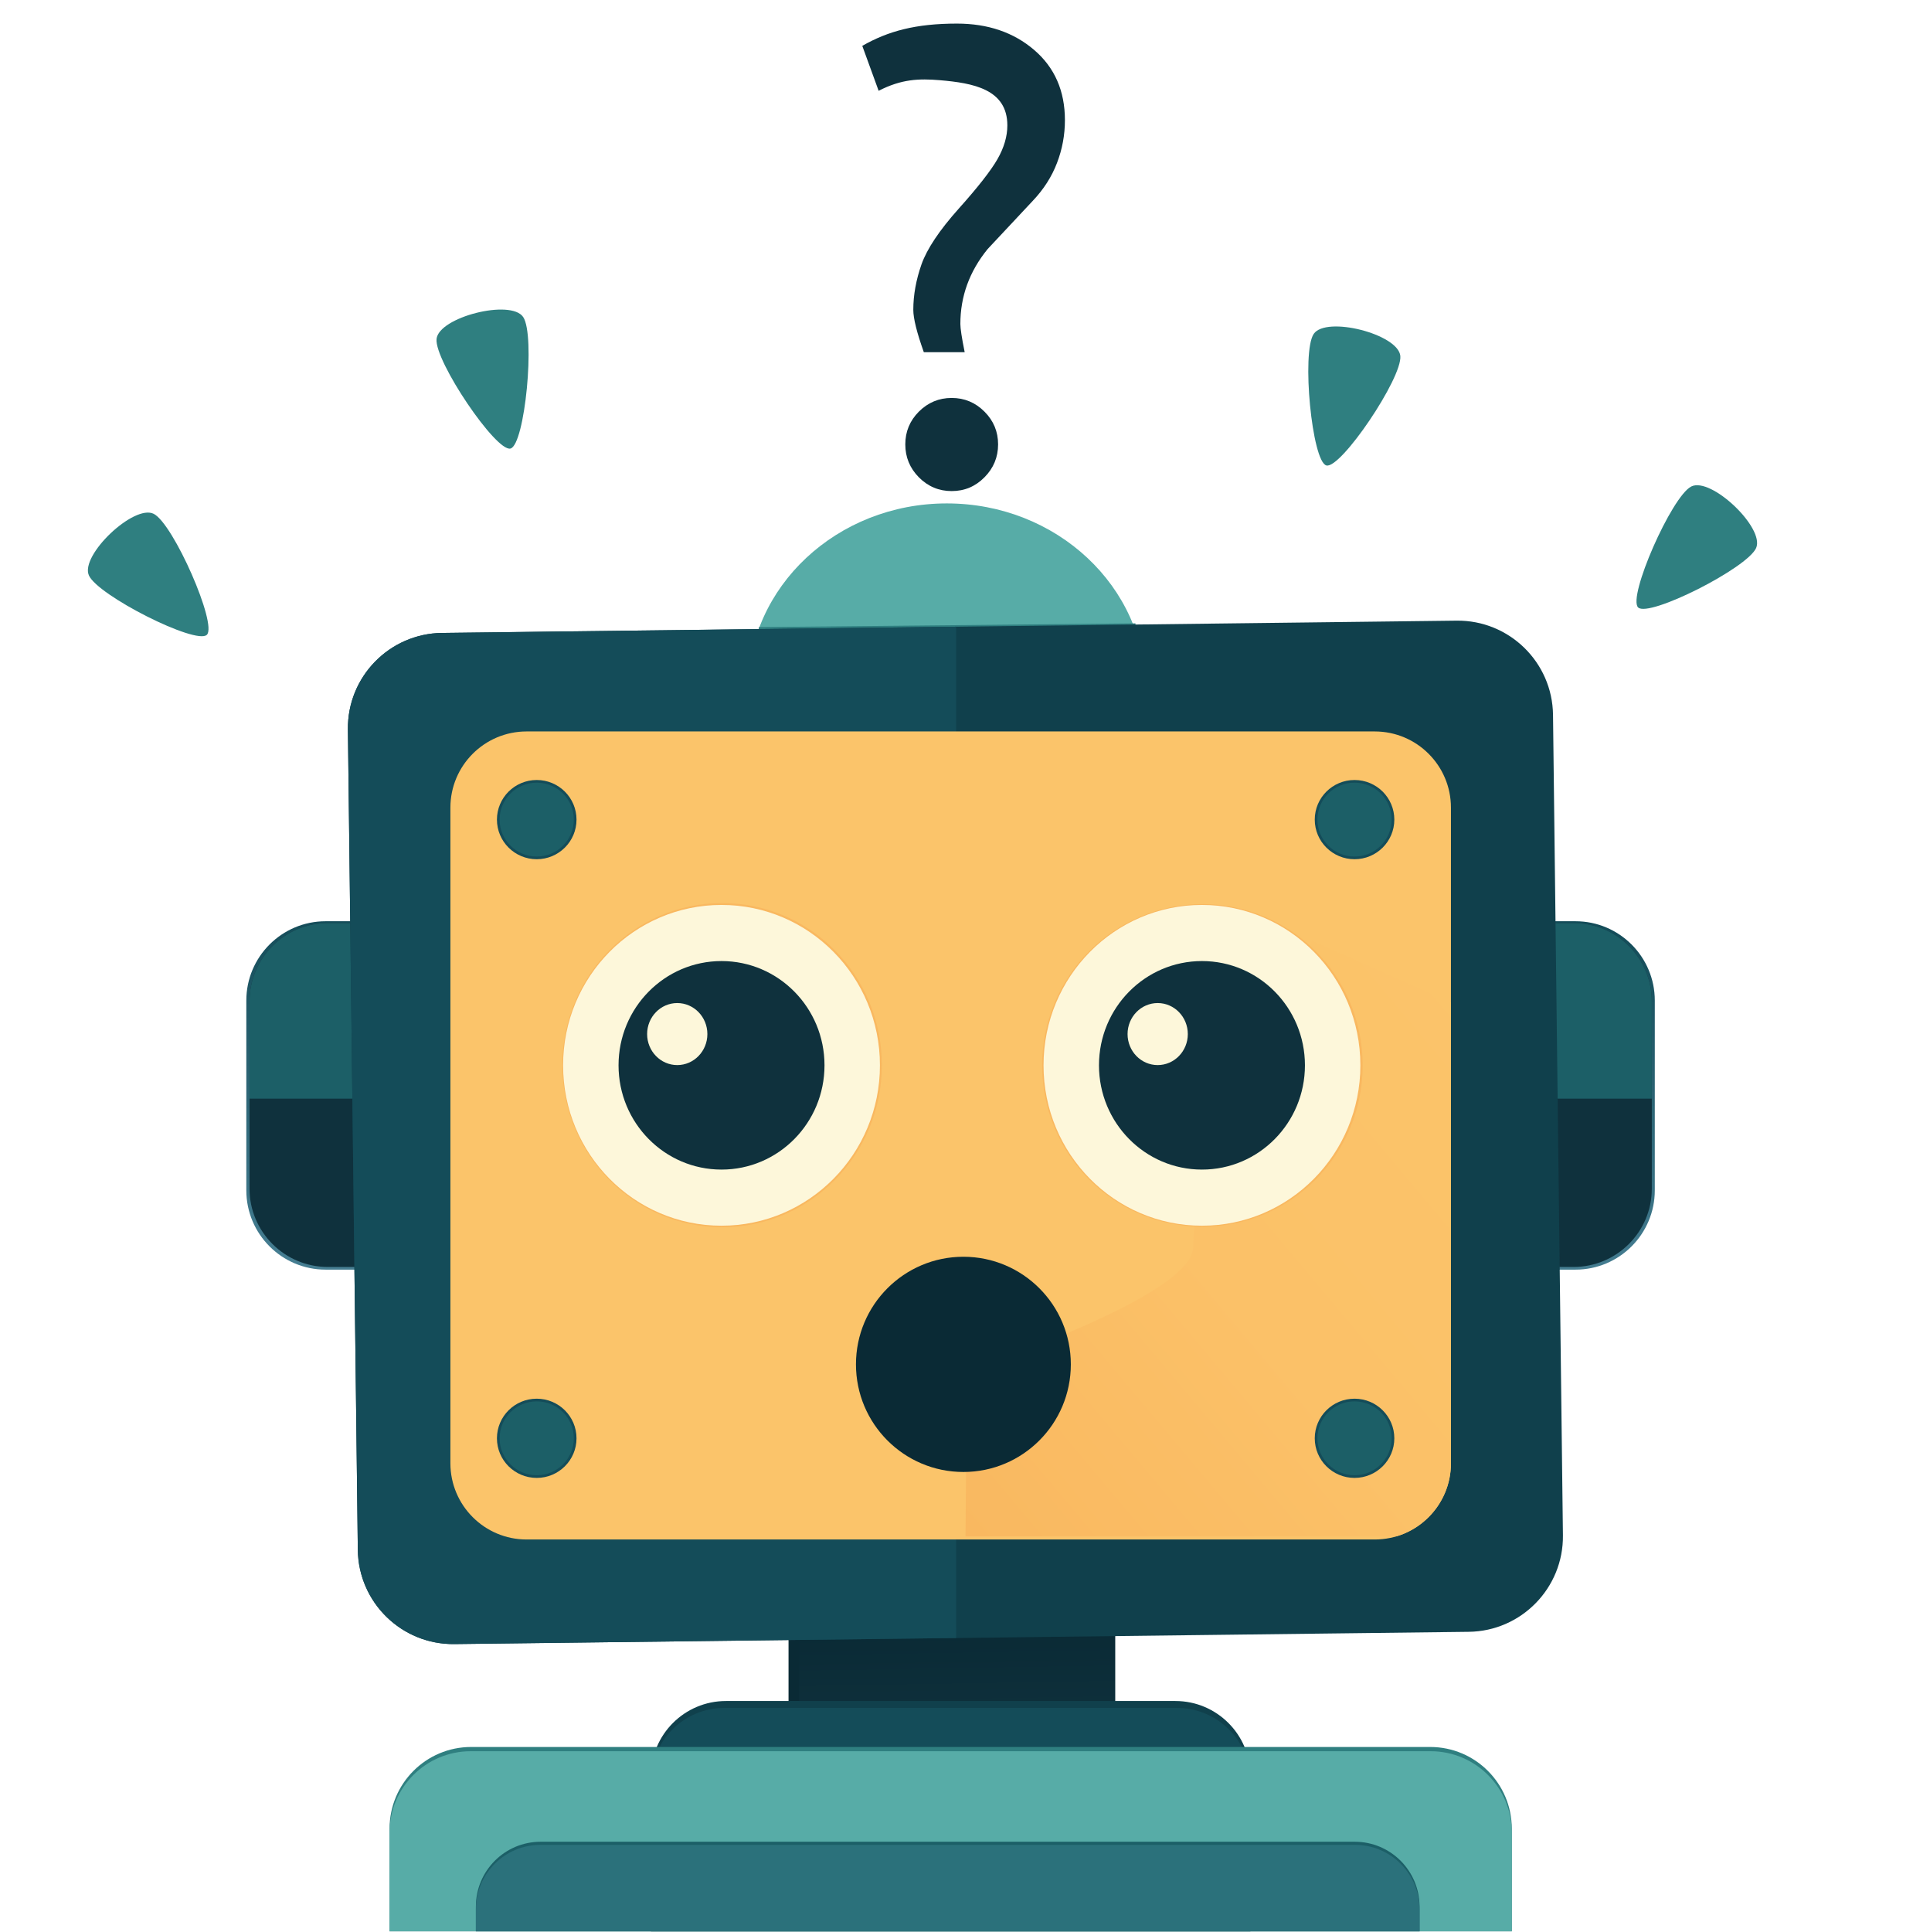
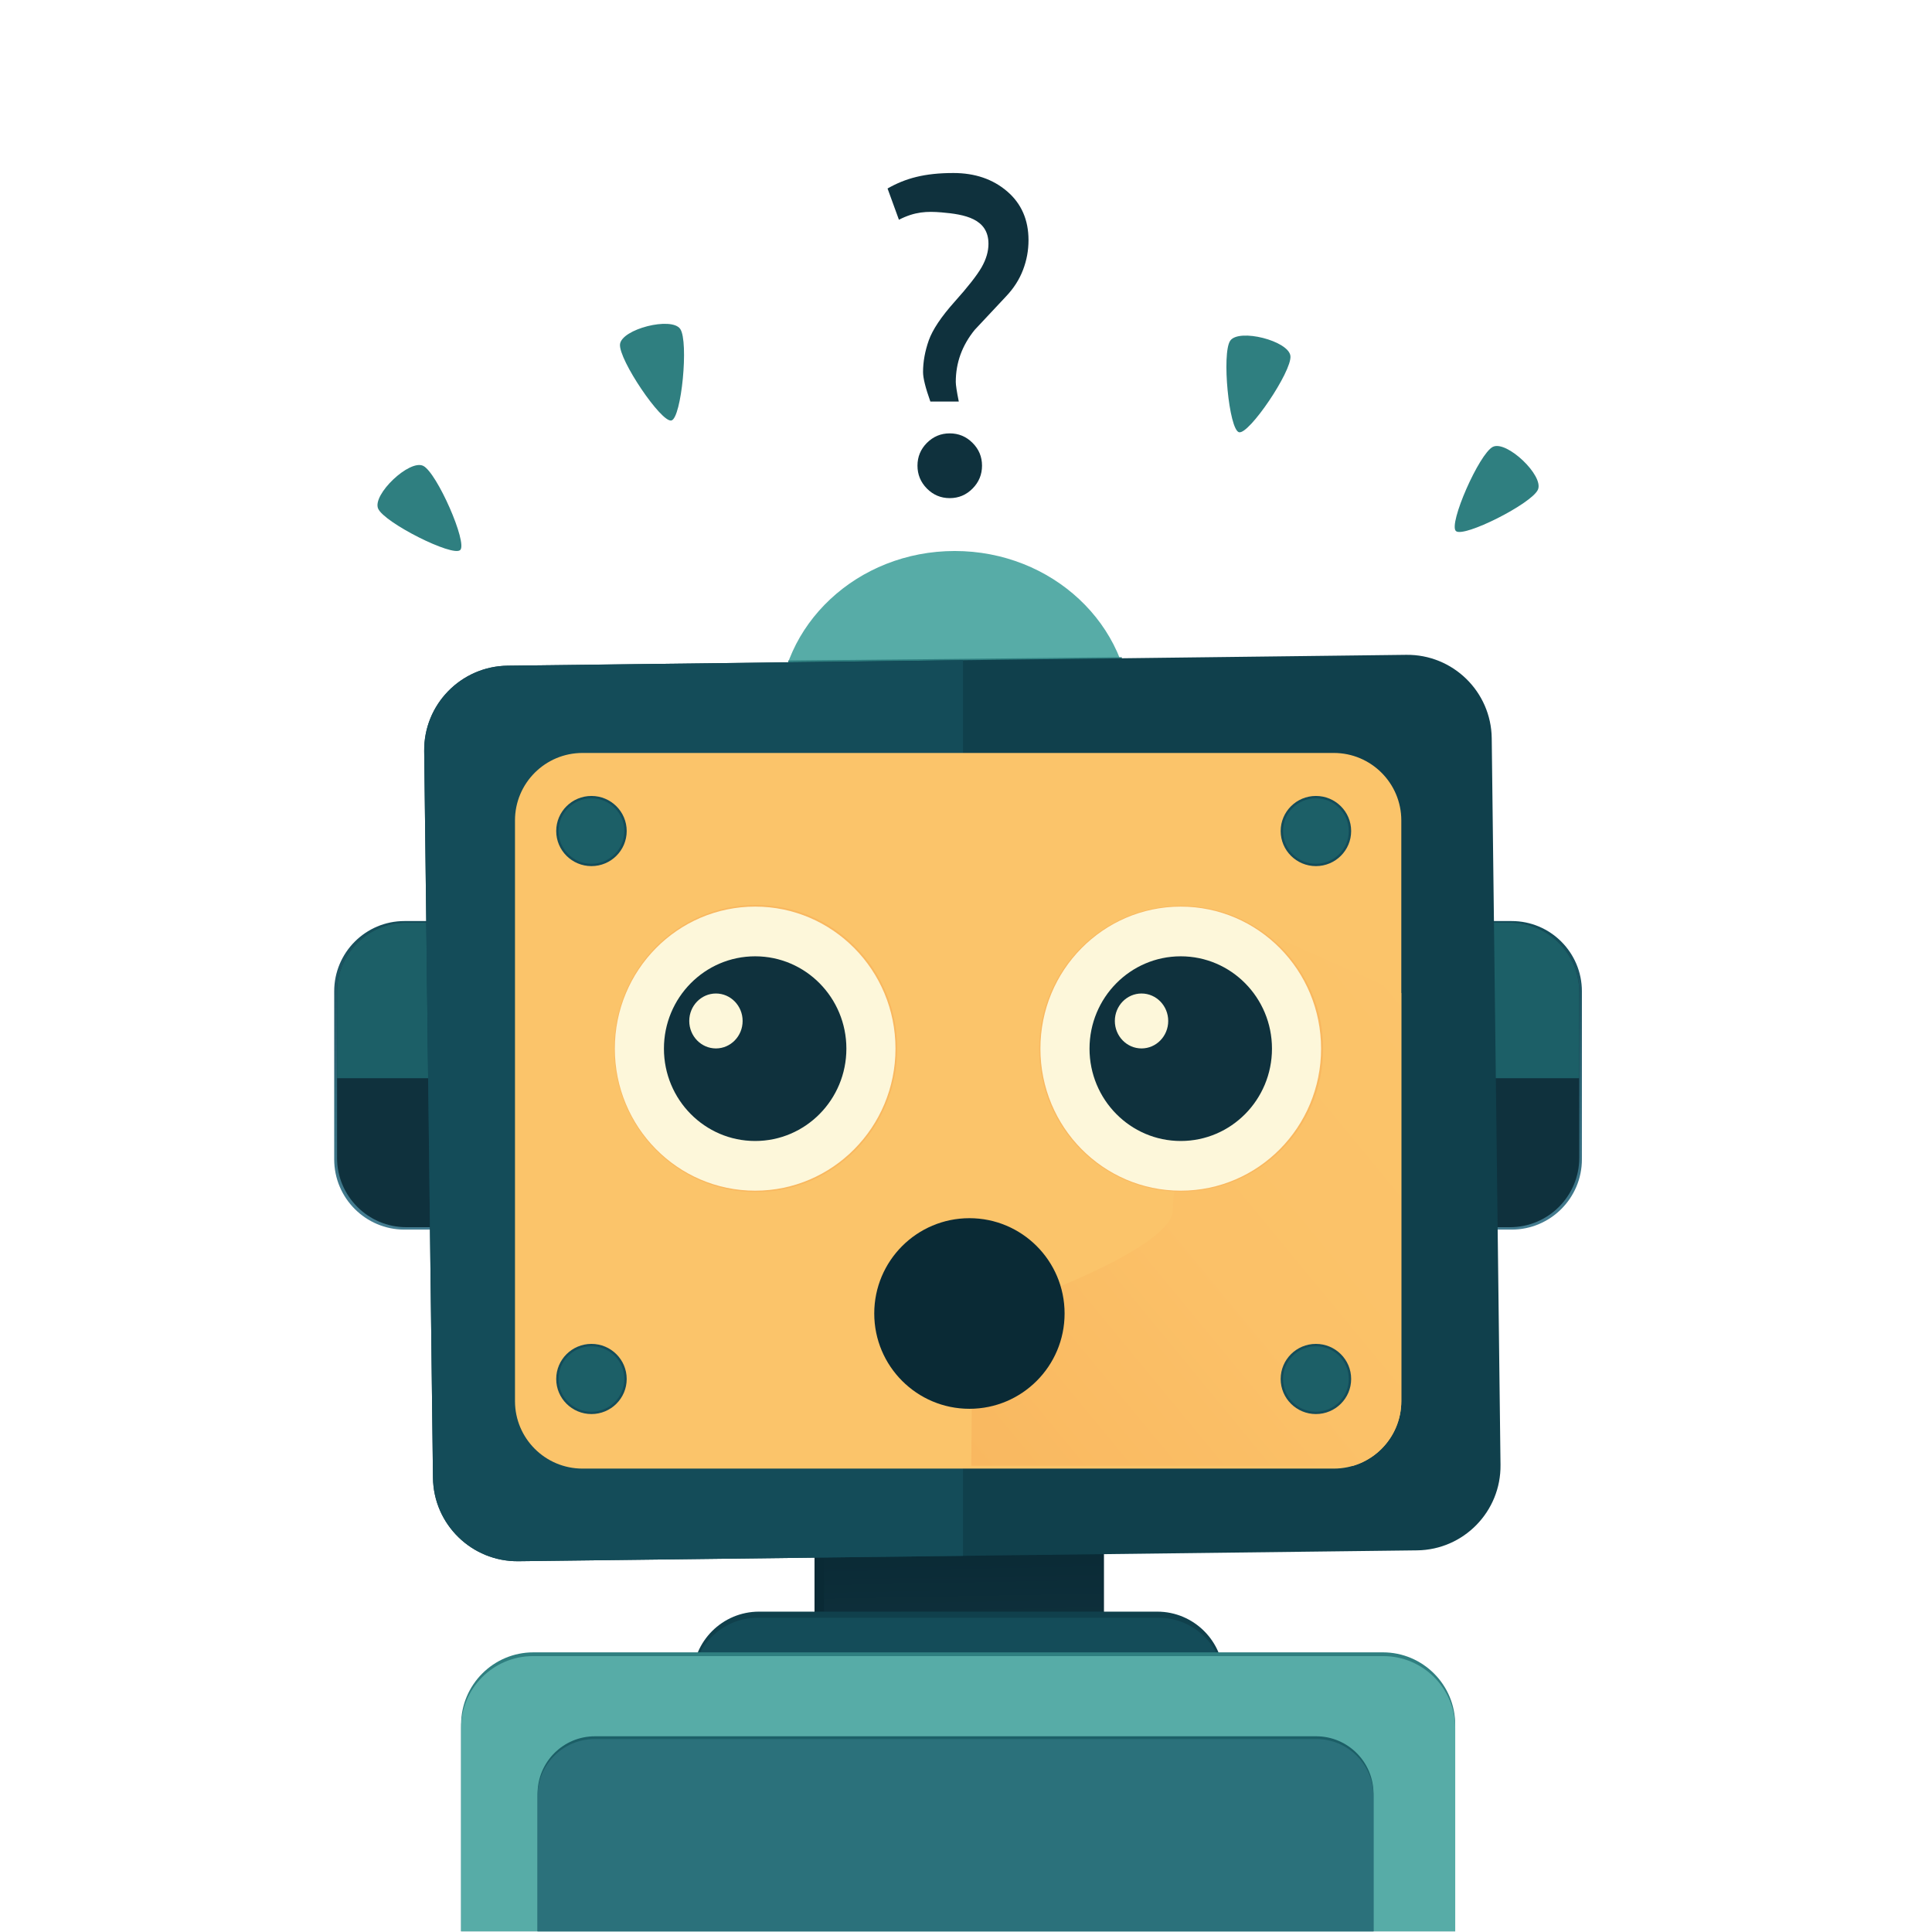
- <svg xmlns="http://www.w3.org/2000/svg" width="100%" height="100%" viewBox="0 0 992 1002" version="1.1" xml:space="preserve" style="fill-rule:evenodd;clip-rule:evenodd;stroke-linejoin:round;stroke-miterlimit:2;">
-   <g transform="matrix(1,0,0,1,0,-1177)">
-     <g id="surprised" transform="matrix(1.00039,0,0,1.97881,-524.124,2752.85)">
+ <svg xmlns="http://www.w3.org/2000/svg" width="100%" height="100%" viewBox="0 0 1001 1001" version="1.1" xml:space="preserve" style="fill-rule:evenodd;clip-rule:evenodd;stroke-linejoin:round;stroke-miterlimit:2;">
+   <g transform="matrix(1,0,0,1,-1551,-2700)">
+     <g id="ques2" transform="matrix(1.00861,0,0,1.9759,1022.62,4274.01)">
      <rect x="523.921" y="-796.276" width="991.461" height="506.099" style="fill:none;" />
      <clipPath id="_clip1">
        <rect x="523.921" y="-796.276" width="991.461" height="506.099" />
      </clipPath>
      <g clip-path="url(#_clip1)">
-         <g id="robot" transform="matrix(0.999612,0,0,0.505353,246.476,-836.353)">
-           <g id="neck" transform="matrix(1,0,0,1,1.64959,0)">
-             <g transform="matrix(0.98064,0,0,1,16.5402,0)">
-               <rect x="681.613" y="853.424" width="172.748" height="182.877" style="fill:rgb(10,42,53);" />
-             </g>
-             <g transform="matrix(0.948373,0,0,1,44.1083,0)">
-               <rect x="681.613" y="853.424" width="172.748" height="182.877" style="fill:url(#_Linear2);" />
-             </g>
-             <g transform="matrix(0.478146,0,0,0.642962,469.043,-29.0121)">
-               <path d="M952.63,1600.77C952.63,1567.39 916.188,1540.29 871.301,1540.29L383.651,1540.29C338.764,1540.29 302.322,1567.39 302.322,1600.77L302.322,1745.52C302.322,1778.9 338.764,1806.01 383.651,1806.01L871.301,1806.01C916.188,1806.01 952.63,1778.9 952.63,1745.52L952.63,1600.77Z" style="fill:rgb(16,64,76);" />
-             </g>
-             <g transform="matrix(0.478146,0,0,0.629496,469.043,-4.69263)">
-               <path d="M952.63,1600.77C952.63,1567.39 916.951,1540.29 873.004,1540.29L381.948,1540.29C338.001,1540.29 302.322,1567.39 302.322,1600.77L302.322,1745.52C302.322,1778.9 338.001,1806.01 381.948,1806.01L873.004,1806.01C916.951,1806.01 952.63,1778.9 952.63,1745.52L952.63,1600.77Z" style="fill:rgb(20,76,89);" />
+         <g transform="matrix(0.560984,0,0,0.286359,821.942,-649.657)">
+           <g transform="matrix(1.56368,0,0,1.56368,-859.118,-540.608)">
+             <g id="neck" transform="matrix(1,0,0,1,1.64959,4.54747e-13)">
+               <g transform="matrix(0.98064,0,0,1,16.5402,0)">
+                 <rect x="681.613" y="853.424" width="172.748" height="182.877" style="fill:rgb(10,42,53);" />
+               </g>
+               <g transform="matrix(0.948373,0,0,1,44.1083,0)">
+                 <rect x="681.613" y="853.424" width="172.748" height="182.877" style="fill:url(#_Linear2);" />
+               </g>
+               <g transform="matrix(0.478146,0,0,0.642962,469.043,-29.0121)">
+                 <path d="M952.63,1600.77C952.63,1567.39 916.188,1540.29 871.301,1540.29L383.651,1540.29C338.764,1540.29 302.322,1567.39 302.322,1600.77L302.322,1745.52C302.322,1778.9 338.764,1806.01 383.651,1806.01L871.301,1806.01C916.188,1806.01 952.63,1778.9 952.63,1745.52L952.63,1600.77Z" style="fill:rgb(16,64,76);" />
+               </g>
+               <g transform="matrix(0.478146,0,0,0.629496,469.043,-4.69263)">
+                 <path d="M952.63,1600.77C952.63,1567.39 916.951,1540.29 873.004,1540.29L381.948,1540.29C338.001,1540.29 302.322,1567.39 302.322,1600.77L302.322,1745.52C302.322,1778.9 338.001,1806.01 381.948,1806.01L873.004,1806.01C916.951,1806.01 952.63,1778.9 952.63,1745.52L952.63,1600.77Z" style="fill:rgb(20,76,89);" />
+               </g>
+             </g>
+             <g id="Body" transform="matrix(1,0,0,1,-2.44064,4.54747e-13)">
+               <g transform="matrix(0.895196,0,0,1.68859,211.444,-1615.74)">
+                 <path d="M952.63,1565.34C952.63,1551.51 931.45,1540.29 905.362,1540.29L349.591,1540.29C323.502,1540.29 302.322,1551.51 302.322,1565.34L302.322,1780.95C302.322,1794.78 323.502,1806.01 349.591,1806.01L905.362,1806.01C931.45,1806.01 952.63,1794.78 952.63,1780.95L952.63,1565.34Z" style="fill:rgb(47,127,128);" />
+               </g>
+               <g transform="matrix(0.895196,0,0,1.68033,211.444,-1600.82)">
+                 <path d="M952.63,1565.34C952.63,1551.51 931.553,1540.29 905.593,1540.29L349.359,1540.29C323.399,1540.29 302.322,1551.51 302.322,1565.34L302.322,1780.95C302.322,1794.78 323.399,1806.01 349.359,1806.01L905.593,1806.01C931.553,1806.01 952.63,1794.78 952.63,1780.95L952.63,1565.34Z" style="fill:rgb(87,172,167);" />
+               </g>
+               <g transform="matrix(0.752779,0,0,1.34061,299.272,-1030.6)">
+                 <path d="M952.63,1565.34C952.63,1551.51 932.633,1540.29 908.003,1540.29L346.95,1540.29C322.319,1540.29 302.322,1551.51 302.322,1565.34L302.322,1780.95C302.322,1794.78 322.319,1806.01 346.95,1806.01L908.003,1806.01C932.633,1806.01 952.63,1794.78 952.63,1780.95L952.63,1565.34Z" style="fill:rgb(28,95,103);" />
+               </g>
+               <g transform="matrix(0.752779,0,0,1.33447,299.272,-1019.52)">
+                 <path d="M952.63,1565.34C952.63,1551.51 932.725,1540.29 908.207,1540.29L346.745,1540.29C322.227,1540.29 302.322,1551.51 302.322,1565.34L302.322,1780.95C302.322,1794.78 322.227,1806.01 346.745,1806.01L908.207,1806.01C932.725,1806.01 952.63,1794.78 952.63,1780.95L952.63,1565.34Z" style="fill:rgb(43,113,123);" />
+               </g>
+             </g>
+             <g id="head">
+               <g id="bg">
+                 <g id="ears">
+                   <g transform="matrix(1.12355,0,0,0.679995,65.6585,-490.465)">
+                     <path d="M952.63,1600.77C952.63,1567.39 936.228,1540.29 916.026,1540.29L338.927,1540.29C318.724,1540.29 302.322,1567.39 302.322,1600.77L302.322,1745.52C302.322,1778.9 318.724,1806.01 338.927,1806.01L916.026,1806.01C936.228,1806.01 952.63,1778.9 952.63,1745.52L952.63,1600.77Z" style="fill:url(#_Linear3);" />
+                   </g>
+                   <g transform="matrix(0.323112,0,0,0.67115,309.313,-475.887)">
+                     <path d="M952.63,1600.77C952.63,1567.39 896.338,1540.29 827.002,1540.29L427.95,1540.29C358.614,1540.29 302.322,1567.39 302.322,1600.77L302.322,1745.52C302.322,1778.9 358.614,1806.01 427.95,1806.01L827.002,1806.01C896.338,1806.01 952.63,1778.9 952.63,1745.52L952.63,1600.77Z" style="fill:rgb(15,49,61);" />
+                     <clipPath id="_clip4">
+                       <path d="M952.63,1600.77C952.63,1567.39 896.338,1540.29 827.002,1540.29L427.95,1540.29C358.614,1540.29 302.322,1567.39 302.322,1600.77L302.322,1745.52C302.322,1778.9 358.614,1806.01 427.95,1806.01L827.002,1806.01C896.338,1806.01 952.63,1778.9 952.63,1745.52L952.63,1600.77Z" />
+                     </clipPath>
+                     <g clip-path="url(#_clip4)">
+                       <g transform="matrix(3.0949,0,0,1.48998,-957.294,709.061)">
+                         <rect x="386.766" y="513.697" width="288.628" height="135.256" style="fill:rgb(28,95,103);" />
+                       </g>
+                     </g>
+                   </g>
+                   <g transform="matrix(0.323112,0,0,0.67115,826.631,-475.887)">
+                     <path d="M952.63,1600.77C952.63,1567.39 896.338,1540.29 827.002,1540.29L427.95,1540.29C358.614,1540.29 302.322,1567.39 302.322,1600.77L302.322,1745.52C302.322,1778.9 358.614,1806.01 427.95,1806.01L827.002,1806.01C896.338,1806.01 952.63,1778.9 952.63,1745.52L952.63,1600.77Z" style="fill:rgb(15,49,61);" />
+                     <clipPath id="_clip5">
+                       <path d="M952.63,1600.77C952.63,1567.39 896.338,1540.29 827.002,1540.29L427.95,1540.29C358.614,1540.29 302.322,1567.39 302.322,1600.77L302.322,1745.52C302.322,1778.9 358.614,1806.01 427.95,1806.01L827.002,1806.01C896.338,1806.01 952.63,1778.9 952.63,1745.52L952.63,1600.77Z" />
+                     </clipPath>
+                     <g clip-path="url(#_clip5)">
+                       <g transform="matrix(3.0949,0,0,1.48998,-957.294,709.061)">
+                         <rect x="386.766" y="513.697" width="288.628" height="135.256" style="fill:rgb(28,95,103);" />
+                       </g>
+                     </g>
+                   </g>
+                 </g>
+                 <g transform="matrix(1,0,0,1,-20.2208,-15.0451)">
+                   <g id="antenna">
+                     <ellipse cx="788.939" cy="451.706" rx="103.111" ry="96.439" style="fill:rgb(87,172,167);" />
+                   </g>
+                 </g>
+                 <g transform="matrix(1.38802,0,0,0.375294,-261.995,243.285)">
+                   <path d="M813.078,424.053L672.323,429.221L672.847,542.451L813.078,542.451L813.078,424.053Z" style="fill:rgb(47,127,128);" />
+                 </g>
+                 <g transform="matrix(0.961321,-0.0116192,0.0238543,1.9736,130.062,-2628.42)">
+                   <path d="M952.63,1565.34C952.63,1551.51 929.578,1540.29 901.184,1540.29L353.769,1540.29C325.374,1540.29 302.322,1551.51 302.322,1565.34L302.322,1780.95C302.322,1794.78 325.374,1806.01 353.769,1806.01L901.184,1806.01C929.578,1806.01 952.63,1794.78 952.63,1780.95L952.63,1565.34Z" style="fill:rgb(16,64,76);" />
+                   <clipPath id="_clip6">
+                     <path d="M952.63,1565.34C952.63,1551.51 929.578,1540.29 901.184,1540.29L353.769,1540.29C325.374,1540.29 302.322,1551.51 302.322,1565.34L302.322,1780.95C302.322,1794.78 325.374,1806.01 353.769,1806.01L901.184,1806.01C929.578,1806.01 952.63,1794.78 952.63,1780.95L952.63,1565.34Z" />
+                   </clipPath>
+                   <g clip-path="url(#_clip6)">
+                     <g transform="matrix(1.04008,0.0061233,-0.0125712,0.506615,-176.717,1328.32)">
+                       <rect x="414.891" y="366.824" width="366.78" height="681.035" style="fill:rgb(20,76,89);" />
+                     </g>
+                   </g>
+                 </g>
+               </g>
+               <g id="face" transform="matrix(1,0,0,1,5.83628,0)">
+                 <g transform="matrix(0.798138,0,0,1.57715,264.069,-1970.78)">
+                   <path d="M952.63,1565.34C952.63,1551.51 930.442,1540.29 903.112,1540.29L351.84,1540.29C324.51,1540.29 302.322,1551.51 302.322,1565.34L302.322,1780.95C302.322,1794.78 324.51,1806.01 351.84,1806.01L903.112,1806.01C930.442,1806.01 952.63,1794.78 952.63,1780.95L952.63,1565.34Z" style="fill:rgb(251,196,106);" />
+                   <clipPath id="_clip7">
+                     <path d="M952.63,1565.34C952.63,1551.51 930.442,1540.29 903.112,1540.29L351.84,1540.29C324.51,1540.29 302.322,1551.51 302.322,1565.34L302.322,1780.95C302.322,1794.78 324.51,1806.01 351.84,1806.01L903.112,1806.01C930.442,1806.01 952.63,1794.78 952.63,1780.95L952.63,1565.34Z" />
+                   </clipPath>
+                   <g clip-path="url(#_clip7)">
+                     <g transform="matrix(1.25292,0,0,0.634056,-330.856,1249.58)">
+                       <path d="M772.578,875.944L773.227,790.118C773.227,790.118 890.59,751.845 890.661,725.928C890.748,693.68 909.717,685.55 909.717,685.55L952.294,566.969L1065.02,617.202L1065.02,875.944L773.633,875.944" style="fill:url(#_Linear8);" />
+                     </g>
+                   </g>
+                 </g>
+                 <g transform="matrix(0.794524,0,0,0.825223,350.895,-753.926)">
+                   <g id="Layer10">
+                     <ellipse cx="529.357" cy="1866.97" rx="70.147" ry="67.631" style="fill:rgb(10,42,53);" />
+                   </g>
+                 </g>
+                 <g id="eyes">
+                   <g id="eye" transform="matrix(0.66213,0,0,0.630458,214.301,235.493)">
+                     <g transform="matrix(1.55117,0,0,1.55455,-347.418,-393.555)">
+                       <ellipse cx="644.59" cy="657.275" rx="80.683" ry="85.77" style="fill:rgb(249,184,96);" />
+                     </g>
+                     <g transform="matrix(1.53826,0,0,1.53826,-339.551,-382.701)">
+                       <ellipse cx="644.59" cy="657.275" rx="80.683" ry="85.77" style="fill:rgb(253,247,218);" />
+                     </g>
+                     <g transform="matrix(1,0,0,1,7.40785,-28.9147)">
+                       <ellipse cx="644.59" cy="657.275" rx="80.683" ry="85.77" style="fill:rgb(15,49,61);" />
+                     </g>
+                     <g transform="matrix(1.40006,0,0,1.54299,-266.657,-350.715)">
+                       <ellipse cx="631.38" cy="617.866" rx="16.856" ry="16.534" style="fill:rgb(253,247,218);" />
+                     </g>
+                   </g>
+                   <g id="eye1" transform="matrix(0.66213,0,0,0.630458,463.529,235.493)">
+                     <g transform="matrix(1.55633,0,0,1.54729,-350.84,-388.575)">
+                       <ellipse cx="644.59" cy="657.275" rx="80.683" ry="85.77" style="fill:rgb(249,184,96);" />
+                     </g>
+                     <g transform="matrix(1.53826,0,0,1.53826,-339.551,-382.701)">
+                       <ellipse cx="644.59" cy="657.275" rx="80.683" ry="85.77" style="fill:rgb(253,247,218);" />
+                     </g>
+                     <g transform="matrix(1,0,0,1,7.40785,-28.9147)">
+                       <ellipse cx="644.59" cy="657.275" rx="80.683" ry="85.77" style="fill:rgb(15,49,61);" />
+                     </g>
+                     <g transform="matrix(1.40006,0,0,1.54299,-266.657,-350.715)">
+                       <ellipse cx="631.38" cy="617.866" rx="16.856" ry="16.534" style="fill:rgb(253,247,218);" />
+                     </g>
+                   </g>
+                 </g>
+                 <g id="rivets" transform="matrix(1,0,0,1,-0.444558,-9.36285)">
+                   <g id="rivet" transform="matrix(1,0,0,1,-14.555,332.036)">
+                     <g transform="matrix(1.03577,0,0,1.02258,406.16,-14.6197)">
+                       <ellipse cx="563.088" cy="505.616" rx="19.927" ry="20.089" style="fill:rgb(20,76,89);" />
+                     </g>
+                     <g transform="matrix(0.965972,0,0,0.953671,445.462,20.221)">
+                       <ellipse cx="563.088" cy="505.616" rx="19.927" ry="20.089" style="fill:rgb(28,95,103);" />
+                     </g>
+                   </g>
+                   <g id="rivet1" transform="matrix(1,0,0,1,-438.802,332.036)">
+                     <g transform="matrix(1.03577,0,0,1.02258,406.16,-14.6197)">
+                       <ellipse cx="563.088" cy="505.616" rx="19.927" ry="20.089" style="fill:rgb(20,76,89);" />
+                     </g>
+                     <g transform="matrix(0.965972,0,0,0.953671,445.462,20.221)">
+                       <ellipse cx="563.088" cy="505.616" rx="19.927" ry="20.089" style="fill:rgb(28,95,103);" />
+                     </g>
+                   </g>
+                   <g id="rivet2" transform="matrix(1,0,0,1,-438.802,11.1611)">
+                     <g transform="matrix(1.03577,0,0,1.02258,406.16,-14.6197)">
+                       <ellipse cx="563.088" cy="505.616" rx="19.927" ry="20.089" style="fill:rgb(20,76,89);" />
+                     </g>
+                     <g transform="matrix(0.965972,0,0,0.953671,445.462,20.221)">
+                       <ellipse cx="563.088" cy="505.616" rx="19.927" ry="20.089" style="fill:rgb(28,95,103);" />
+                     </g>
+                   </g>
+                   <g id="rivet3" transform="matrix(1,0,0,1,-14.555,11.1611)">
+                     <g transform="matrix(1.03577,0,0,1.02258,406.16,-14.6197)">
+                       <ellipse cx="563.088" cy="505.616" rx="19.927" ry="20.089" style="fill:rgb(20,76,89);" />
+                     </g>
+                     <g transform="matrix(0.965972,0,0,0.953671,445.462,20.221)">
+                       <ellipse cx="563.088" cy="505.616" rx="19.927" ry="20.089" style="fill:rgb(28,95,103);" />
+                     </g>
+                   </g>
+                 </g>
+               </g>
            </g>
          </g>
-           <g id="Body" transform="matrix(1,0,0,1,-2.44064,0)">
-             <g transform="matrix(0.895196,0,0,1.68859,211.444,-1615.74)">
-               <path d="M952.63,1565.34C952.63,1551.51 931.45,1540.29 905.362,1540.29L349.591,1540.29C323.502,1540.29 302.322,1551.51 302.322,1565.34L302.322,1780.95C302.322,1794.78 323.502,1806.01 349.591,1806.01L905.362,1806.01C931.45,1806.01 952.63,1794.78 952.63,1780.95L952.63,1565.34Z" style="fill:rgb(47,127,128);" />
-             </g>
-             <g transform="matrix(0.895196,0,0,1.68033,211.444,-1600.82)">
-               <path d="M952.63,1565.34C952.63,1551.51 931.553,1540.29 905.593,1540.29L349.359,1540.29C323.399,1540.29 302.322,1551.51 302.322,1565.34L302.322,1780.95C302.322,1794.78 323.399,1806.01 349.359,1806.01L905.593,1806.01C931.553,1806.01 952.63,1794.78 952.63,1780.95L952.63,1565.34Z" style="fill:rgb(87,172,167);" />
-             </g>
-             <g transform="matrix(0.752779,0,0,1.34061,299.272,-1030.6)">
-               <path d="M952.63,1565.34C952.63,1551.51 932.633,1540.29 908.003,1540.29L346.95,1540.29C322.319,1540.29 302.322,1551.51 302.322,1565.34L302.322,1780.95C302.322,1794.78 322.319,1806.01 346.95,1806.01L908.003,1806.01C932.633,1806.01 952.63,1794.78 952.63,1780.95L952.63,1565.34Z" style="fill:rgb(28,95,103);" />
-             </g>
-             <g transform="matrix(0.752779,0,0,1.33447,299.272,-1019.52)">
-               <path d="M952.63,1565.34C952.63,1551.51 932.725,1540.29 908.207,1540.29L346.745,1540.29C322.227,1540.29 302.322,1551.51 302.322,1565.34L302.322,1780.95C302.322,1794.78 322.227,1806.01 346.745,1806.01L908.207,1806.01C932.725,1806.01 952.63,1794.78 952.63,1780.95L952.63,1565.34Z" style="fill:rgb(43,113,123);" />
-             </g>
+           <g transform="matrix(44.3414,0,0,5.3096,-14955.2,-8975.5)">
+             <path d="M345.091,1663.03L344.504,1663.03C344.404,1660.68 344.353,1658.99 344.353,1657.95C344.353,1656.17 344.393,1654.35 344.471,1652.49C344.55,1650.64 344.727,1648.42 345.004,1645.83C345.281,1643.25 345.467,1641.26 345.562,1639.88C345.657,1638.49 345.704,1637.14 345.704,1635.83C345.704,1631.48 345.211,1630.75 344.735,1630.41C344.434,1630.2 344.184,1630.27 343.855,1631.68L343.62,1626.29C343.991,1624.52 344.387,1623.62 344.98,1623.62C345.424,1623.62 345.794,1624.67 346.089,1626.78C346.383,1628.88 346.531,1631.69 346.531,1635.2C346.531,1636.98 346.493,1638.69 346.417,1640.34C346.342,1641.98 346.226,1643.5 346.069,1644.88L345.42,1650.67C345.159,1653.35 345.029,1656.34 345.029,1659.65C345.029,1660.17 345.049,1661.3 345.091,1663.03ZM344.904,1668.52C345.088,1668.52 345.245,1669.07 345.375,1670.16C345.506,1671.25 345.571,1672.56 345.571,1674.09C345.571,1675.62 345.506,1676.94 345.375,1678.04C345.245,1679.14 345.088,1679.69 344.904,1679.69C344.721,1679.69 344.564,1679.14 344.433,1678.04C344.303,1676.94 344.238,1675.62 344.238,1674.09C344.238,1672.56 344.303,1671.25 344.433,1670.16C344.564,1669.07 344.721,1668.52 344.904,1668.52Z" style="fill:rgb(15,49,61);fill-rule:nonzero;" />
          </g>
-           <g id="head">
-             <g id="bg">
-               <g id="ears">
-                 <g transform="matrix(1.12355,0,0,0.679995,65.6585,-490.465)">
-                   <path d="M952.63,1600.77C952.63,1567.39 936.228,1540.29 916.026,1540.29L338.927,1540.29C318.724,1540.29 302.322,1567.39 302.322,1600.77L302.322,1745.52C302.322,1778.9 318.724,1806.01 338.927,1806.01L916.026,1806.01C936.228,1806.01 952.63,1778.9 952.63,1745.52L952.63,1600.77Z" style="fill:url(#_Linear3);" />
-                 </g>
-                 <g transform="matrix(0.323112,0,0,0.67115,309.313,-475.887)">
-                   <path d="M952.63,1600.77C952.63,1567.39 896.338,1540.29 827.002,1540.29L427.95,1540.29C358.614,1540.29 302.322,1567.39 302.322,1600.77L302.322,1745.52C302.322,1778.9 358.614,1806.01 427.95,1806.01L827.002,1806.01C896.338,1806.01 952.63,1778.9 952.63,1745.52L952.63,1600.77Z" style="fill:rgb(15,49,61);" />
-                   <clipPath id="_clip4">
-                     <path d="M952.63,1600.77C952.63,1567.39 896.338,1540.29 827.002,1540.29L427.95,1540.29C358.614,1540.29 302.322,1567.39 302.322,1600.77L302.322,1745.52C302.322,1778.9 358.614,1806.01 427.95,1806.01L827.002,1806.01C896.338,1806.01 952.63,1778.9 952.63,1745.52L952.63,1600.77Z" />
-                   </clipPath>
-                   <g clip-path="url(#_clip4)">
-                     <g transform="matrix(3.0949,0,0,1.48998,-957.294,709.061)">
-                       <rect x="386.766" y="513.697" width="288.628" height="135.256" style="fill:rgb(28,95,103);" />
-                     </g>
-                   </g>
-                 </g>
-                 <g transform="matrix(0.323112,0,0,0.67115,826.631,-475.887)">
-                   <path d="M952.63,1600.77C952.63,1567.39 896.338,1540.29 827.002,1540.29L427.95,1540.29C358.614,1540.29 302.322,1567.39 302.322,1600.77L302.322,1745.52C302.322,1778.9 358.614,1806.01 427.95,1806.01L827.002,1806.01C896.338,1806.01 952.63,1778.9 952.63,1745.52L952.63,1600.77Z" style="fill:rgb(15,49,61);" />
-                   <clipPath id="_clip5">
-                     <path d="M952.63,1600.77C952.63,1567.39 896.338,1540.29 827.002,1540.29L427.95,1540.29C358.614,1540.29 302.322,1567.39 302.322,1600.77L302.322,1745.52C302.322,1778.9 358.614,1806.01 427.95,1806.01L827.002,1806.01C896.338,1806.01 952.63,1778.9 952.63,1745.52L952.63,1600.77Z" />
-                   </clipPath>
-                   <g clip-path="url(#_clip5)">
-                     <g transform="matrix(3.0949,0,0,1.48998,-957.294,709.061)">
-                       <rect x="386.766" y="513.697" width="288.628" height="135.256" style="fill:rgb(28,95,103);" />
-                     </g>
-                   </g>
-                 </g>
-               </g>
-               <g transform="matrix(1,0,0,1,-20.2208,-15.0451)">
-                 <g id="antenna">
-                   <ellipse cx="788.939" cy="451.706" rx="103.111" ry="96.439" style="fill:rgb(87,172,167);" />
-                 </g>
-               </g>
-               <g transform="matrix(1.38802,0,0,0.375294,-261.995,243.285)">
-                 <path d="M813.078,424.053L672.323,429.221L672.847,542.451L813.078,542.451L813.078,424.053Z" style="fill:rgb(47,127,128);" />
-               </g>
-               <g transform="matrix(0.961321,-0.0116192,0.0238543,1.9736,130.062,-2628.42)">
-                 <path d="M952.63,1565.34C952.63,1551.51 929.578,1540.29 901.184,1540.29L353.769,1540.29C325.374,1540.29 302.322,1551.51 302.322,1565.34L302.322,1780.95C302.322,1794.78 325.374,1806.01 353.769,1806.01L901.184,1806.01C929.578,1806.01 952.63,1794.78 952.63,1780.95L952.63,1565.34Z" style="fill:rgb(16,64,76);" />
-                 <clipPath id="_clip6">
-                   <path d="M952.63,1565.34C952.63,1551.51 929.578,1540.29 901.184,1540.29L353.769,1540.29C325.374,1540.29 302.322,1551.51 302.322,1565.34L302.322,1780.95C302.322,1794.78 325.374,1806.01 353.769,1806.01L901.184,1806.01C929.578,1806.01 952.63,1794.78 952.63,1780.95L952.63,1565.34Z" />
-                 </clipPath>
-                 <g clip-path="url(#_clip6)">
-                   <g transform="matrix(1.04008,0.0061233,-0.0125712,0.506615,-176.717,1328.32)">
-                     <rect x="414.891" y="366.824" width="366.78" height="681.035" style="fill:rgb(20,76,89);" />
-                   </g>
-                 </g>
-               </g>
-             </g>
-             <g id="face" transform="matrix(1,0,0,1,5.83628,0)">
-               <g transform="matrix(0.798138,0,0,1.57715,264.069,-1970.78)">
-                 <path d="M952.63,1565.34C952.63,1551.51 930.442,1540.29 903.112,1540.29L351.84,1540.29C324.51,1540.29 302.322,1551.51 302.322,1565.34L302.322,1780.95C302.322,1794.78 324.51,1806.01 351.84,1806.01L903.112,1806.01C930.442,1806.01 952.63,1794.78 952.63,1780.95L952.63,1565.34Z" style="fill:rgb(251,196,106);" />
-                 <clipPath id="_clip7">
-                   <path d="M952.63,1565.34C952.63,1551.51 930.442,1540.29 903.112,1540.29L351.84,1540.29C324.51,1540.29 302.322,1551.51 302.322,1565.34L302.322,1780.95C302.322,1794.78 324.51,1806.01 351.84,1806.01L903.112,1806.01C930.442,1806.01 952.63,1794.78 952.63,1780.95L952.63,1565.34Z" />
-                 </clipPath>
-                 <g clip-path="url(#_clip7)">
-                   <g transform="matrix(1.25292,0,0,0.634056,-330.856,1249.58)">
-                     <path d="M772.578,875.944L773.227,790.118C773.227,790.118 890.59,751.845 890.661,725.928C890.748,693.68 909.717,685.55 909.717,685.55L952.294,566.969L1065.02,617.202L1065.02,875.944L773.633,875.944" style="fill:url(#_Linear8);" />
-                   </g>
-                 </g>
-               </g>
-               <g transform="matrix(0.794524,0,0,0.825223,350.895,-753.926)">
-                 <g id="Layer10">
-                   <ellipse cx="529.357" cy="1866.97" rx="70.147" ry="67.631" style="fill:rgb(10,42,53);" />
-                 </g>
-               </g>
-               <g id="eyes">
-                 <g id="eye" transform="matrix(0.66213,0,0,0.630458,214.301,235.493)">
-                   <g transform="matrix(1.55117,0,0,1.55455,-347.418,-393.555)">
-                     <ellipse cx="644.59" cy="657.275" rx="80.683" ry="85.77" style="fill:rgb(249,184,96);" />
-                   </g>
-                   <g transform="matrix(1.53826,0,0,1.53826,-339.551,-382.701)">
-                     <ellipse cx="644.59" cy="657.275" rx="80.683" ry="85.77" style="fill:rgb(253,247,218);" />
-                   </g>
-                   <g transform="matrix(1,0,0,1,7.40785,-28.9147)">
-                     <ellipse cx="644.59" cy="657.275" rx="80.683" ry="85.77" style="fill:rgb(15,49,61);" />
-                   </g>
-                   <g transform="matrix(1.40006,0,0,1.54299,-266.657,-350.715)">
-                     <ellipse cx="631.38" cy="617.866" rx="16.856" ry="16.534" style="fill:rgb(253,247,218);" />
-                   </g>
-                 </g>
-                 <g id="eye1" transform="matrix(0.66213,0,0,0.630458,463.529,235.493)">
-                   <g transform="matrix(1.55633,0,0,1.54729,-350.84,-388.575)">
-                     <ellipse cx="644.59" cy="657.275" rx="80.683" ry="85.77" style="fill:rgb(249,184,96);" />
-                   </g>
-                   <g transform="matrix(1.53826,0,0,1.53826,-339.551,-382.701)">
-                     <ellipse cx="644.59" cy="657.275" rx="80.683" ry="85.77" style="fill:rgb(253,247,218);" />
-                   </g>
-                   <g transform="matrix(1,0,0,1,7.40785,-28.9147)">
-                     <ellipse cx="644.59" cy="657.275" rx="80.683" ry="85.77" style="fill:rgb(15,49,61);" />
-                   </g>
-                   <g transform="matrix(1.40006,0,0,1.54299,-266.657,-350.715)">
-                     <ellipse cx="631.38" cy="617.866" rx="16.856" ry="16.534" style="fill:rgb(253,247,218);" />
-                   </g>
-                 </g>
-               </g>
-               <g id="rivets" transform="matrix(1,0,0,1,-0.444558,-9.36285)">
-                 <g id="rivet" transform="matrix(1,0,0,1,-14.555,332.036)">
-                   <g transform="matrix(1.03577,0,0,1.02258,406.16,-14.6197)">
-                     <ellipse cx="563.088" cy="505.616" rx="19.927" ry="20.089" style="fill:rgb(20,76,89);" />
-                   </g>
-                   <g transform="matrix(0.965972,0,0,0.953671,445.462,20.221)">
-                     <ellipse cx="563.088" cy="505.616" rx="19.927" ry="20.089" style="fill:rgb(28,95,103);" />
-                   </g>
-                 </g>
-                 <g id="rivet1" transform="matrix(1,0,0,1,-438.802,332.036)">
-                   <g transform="matrix(1.03577,0,0,1.02258,406.16,-14.6197)">
-                     <ellipse cx="563.088" cy="505.616" rx="19.927" ry="20.089" style="fill:rgb(20,76,89);" />
-                   </g>
-                   <g transform="matrix(0.965972,0,0,0.953671,445.462,20.221)">
-                     <ellipse cx="563.088" cy="505.616" rx="19.927" ry="20.089" style="fill:rgb(28,95,103);" />
-                   </g>
-                 </g>
-                 <g id="rivet2" transform="matrix(1,0,0,1,-438.802,11.1611)">
-                   <g transform="matrix(1.03577,0,0,1.02258,406.16,-14.6197)">
-                     <ellipse cx="563.088" cy="505.616" rx="19.927" ry="20.089" style="fill:rgb(20,76,89);" />
-                   </g>
-                   <g transform="matrix(0.965972,0,0,0.953671,445.462,20.221)">
-                     <ellipse cx="563.088" cy="505.616" rx="19.927" ry="20.089" style="fill:rgb(28,95,103);" />
-                   </g>
-                 </g>
-                 <g id="rivet3" transform="matrix(1,0,0,1,-14.555,11.1611)">
-                   <g transform="matrix(1.03577,0,0,1.02258,406.16,-14.6197)">
-                     <ellipse cx="563.088" cy="505.616" rx="19.927" ry="20.089" style="fill:rgb(20,76,89);" />
-                   </g>
-                   <g transform="matrix(0.965972,0,0,0.953671,445.462,20.221)">
-                     <ellipse cx="563.088" cy="505.616" rx="19.927" ry="20.089" style="fill:rgb(28,95,103);" />
-                   </g>
+           <g transform="matrix(1.22838,0,0,2.42978,-885.243,1521.21)">
+             <g id="robot">
+               <g>
+                 <g transform="matrix(-0.495975,-0.0637046,0.148543,-0.295575,1399.35,-248.12)">
+                   <path d="M761.057,1278.07C776.152,1278.07 813.889,1367.12 806.342,1384.94C798.794,1402.75 723.319,1402.75 715.772,1384.94C708.224,1367.12 745.962,1278.07 761.057,1278.07Z" style="fill:rgb(47,127,128);" />
+                 </g>
+                 <g transform="matrix(0.495975,-0.0637046,-0.148543,-0.295575,601.013,-252.553)">
+                   <path d="M761.057,1278.07C776.152,1278.07 813.889,1367.12 806.342,1384.94C798.794,1402.75 723.319,1402.75 715.772,1384.94C708.224,1367.12 745.962,1278.07 761.057,1278.07Z" style="fill:rgb(47,127,128);" />
+                 </g>
+                 <g transform="matrix(0.371355,-0.177998,-0.415045,-0.221308,879.008,-211.662)">
+                   <path d="M761.057,1278.07C776.152,1278.07 813.889,1367.12 806.342,1384.94C798.794,1402.75 723.319,1402.75 715.772,1384.94C708.224,1367.12 745.962,1278.07 761.057,1278.07Z" style="fill:rgb(47,127,128);" />
+                 </g>
+                 <g transform="matrix(-0.371355,-0.177998,0.415045,-0.221308,1125.56,-218.831)">
+                   <path d="M761.057,1278.07C776.152,1278.07 813.889,1367.12 806.342,1384.94C798.794,1402.75 723.319,1402.75 715.772,1384.94C708.224,1367.12 745.962,1278.07 761.057,1278.07Z" style="fill:rgb(47,127,128);" />
                </g>
              </g>
            </g>
          </g>
-         </g>
-         <g transform="matrix(36.0976,0,0,2.18521,-11432.8,-4338.13)">
-           <path d="M345.091,1663.03L344.504,1663.03C344.404,1660.68 344.353,1658.99 344.353,1657.95C344.353,1656.17 344.393,1654.35 344.471,1652.49C344.55,1650.64 344.727,1648.42 345.004,1645.83C345.281,1643.25 345.467,1641.26 345.562,1639.88C345.657,1638.49 345.704,1637.14 345.704,1635.83C345.704,1631.48 345.211,1630.75 344.735,1630.41C344.434,1630.2 344.184,1630.27 343.855,1631.68L343.62,1626.29C343.991,1624.52 344.387,1623.62 344.98,1623.62C345.424,1623.62 345.794,1624.67 346.089,1626.78C346.383,1628.88 346.531,1631.69 346.531,1635.2C346.531,1636.98 346.493,1638.69 346.417,1640.34C346.342,1641.98 346.226,1643.5 346.069,1644.88L345.42,1650.67C345.159,1653.35 345.029,1656.34 345.029,1659.65C345.029,1660.17 345.049,1661.3 345.091,1663.03ZM344.904,1668.52C345.088,1668.52 345.245,1669.07 345.375,1670.16C345.506,1671.25 345.571,1672.56 345.571,1674.09C345.571,1675.62 345.506,1676.94 345.375,1678.04C345.245,1679.14 345.088,1679.69 344.904,1679.69C344.721,1679.69 344.564,1679.14 344.433,1678.04C344.303,1676.94 344.238,1675.62 344.238,1674.09C344.238,1672.56 344.303,1671.25 344.433,1670.16C344.564,1669.07 344.721,1668.52 344.904,1668.52Z" style="fill:rgb(15,49,61);fill-rule:nonzero;" />
-         </g>
-         <g transform="matrix(-0.495975,-0.0637046,0.148543,-0.295575,1399.35,-248.12)">
-           <path d="M761.057,1278.07C776.152,1278.07 813.889,1367.12 806.342,1384.94C798.794,1402.75 723.319,1402.75 715.772,1384.94C708.224,1367.12 745.962,1278.07 761.057,1278.07Z" style="fill:rgb(47,127,128);" />
-         </g>
-         <g transform="matrix(0.495975,-0.0637046,-0.148543,-0.295575,601.013,-252.553)">
-           <path d="M761.057,1278.07C776.152,1278.07 813.889,1367.12 806.342,1384.94C798.794,1402.75 723.319,1402.75 715.772,1384.94C708.224,1367.12 745.962,1278.07 761.057,1278.07Z" style="fill:rgb(47,127,128);" />
-         </g>
-         <g transform="matrix(0.371355,-0.177998,-0.415045,-0.221308,879.008,-211.662)">
-           <path d="M761.057,1278.07C776.152,1278.07 813.889,1367.12 806.342,1384.94C798.794,1402.75 723.319,1402.75 715.772,1384.94C708.224,1367.12 745.962,1278.07 761.057,1278.07Z" style="fill:rgb(47,127,128);" />
-         </g>
-         <g transform="matrix(-0.371355,-0.177998,0.415045,-0.221308,1125.56,-218.831)">
-           <path d="M761.057,1278.07C776.152,1278.07 813.889,1367.12 806.342,1384.94C798.794,1402.75 723.319,1402.75 715.772,1384.94C708.224,1367.12 745.962,1278.07 761.057,1278.07Z" style="fill:rgb(47,127,128);" />
        </g>
      </g>
    </g>
  </g>
  <defs>
    <linearGradient id="_Linear2" x1="0" y1="0" x2="1" y2="0" gradientUnits="userSpaceOnUse" gradientTransform="matrix(-1.05387,-55.7128,58.7457,-0.999461,768.283,980.099)">
      <stop offset="0" style="stop-color:rgb(15,49,61);stop-opacity:1" />
      <stop offset="1" style="stop-color:rgb(10,42,53);stop-opacity:1" />
    </linearGradient>
    <linearGradient id="_Linear3" x1="0" y1="0" x2="1" y2="0" gradientUnits="userSpaceOnUse" gradientTransform="matrix(-1.71926,258.542,-156.475,-2.84071,886.977,1549.5)">
      <stop offset="0" style="stop-color:rgb(20,76,89);stop-opacity:1" />
      <stop offset="1" style="stop-color:rgb(69,125,145);stop-opacity:1" />
    </linearGradient>
    <linearGradient id="_Linear8" x1="0" y1="0" x2="1" y2="0" gradientUnits="userSpaceOnUse" gradientTransform="matrix(307.83,-258.484,258.484,307.83,771.423,875.616)">
      <stop offset="0" style="stop-color:rgb(249,184,96);stop-opacity:1" />
      <stop offset="0.47" style="stop-color:rgb(251,193,104);stop-opacity:1" />
      <stop offset="1" style="stop-color:rgb(251,196,106);stop-opacity:1" />
    </linearGradient>
  </defs>
</svg>
